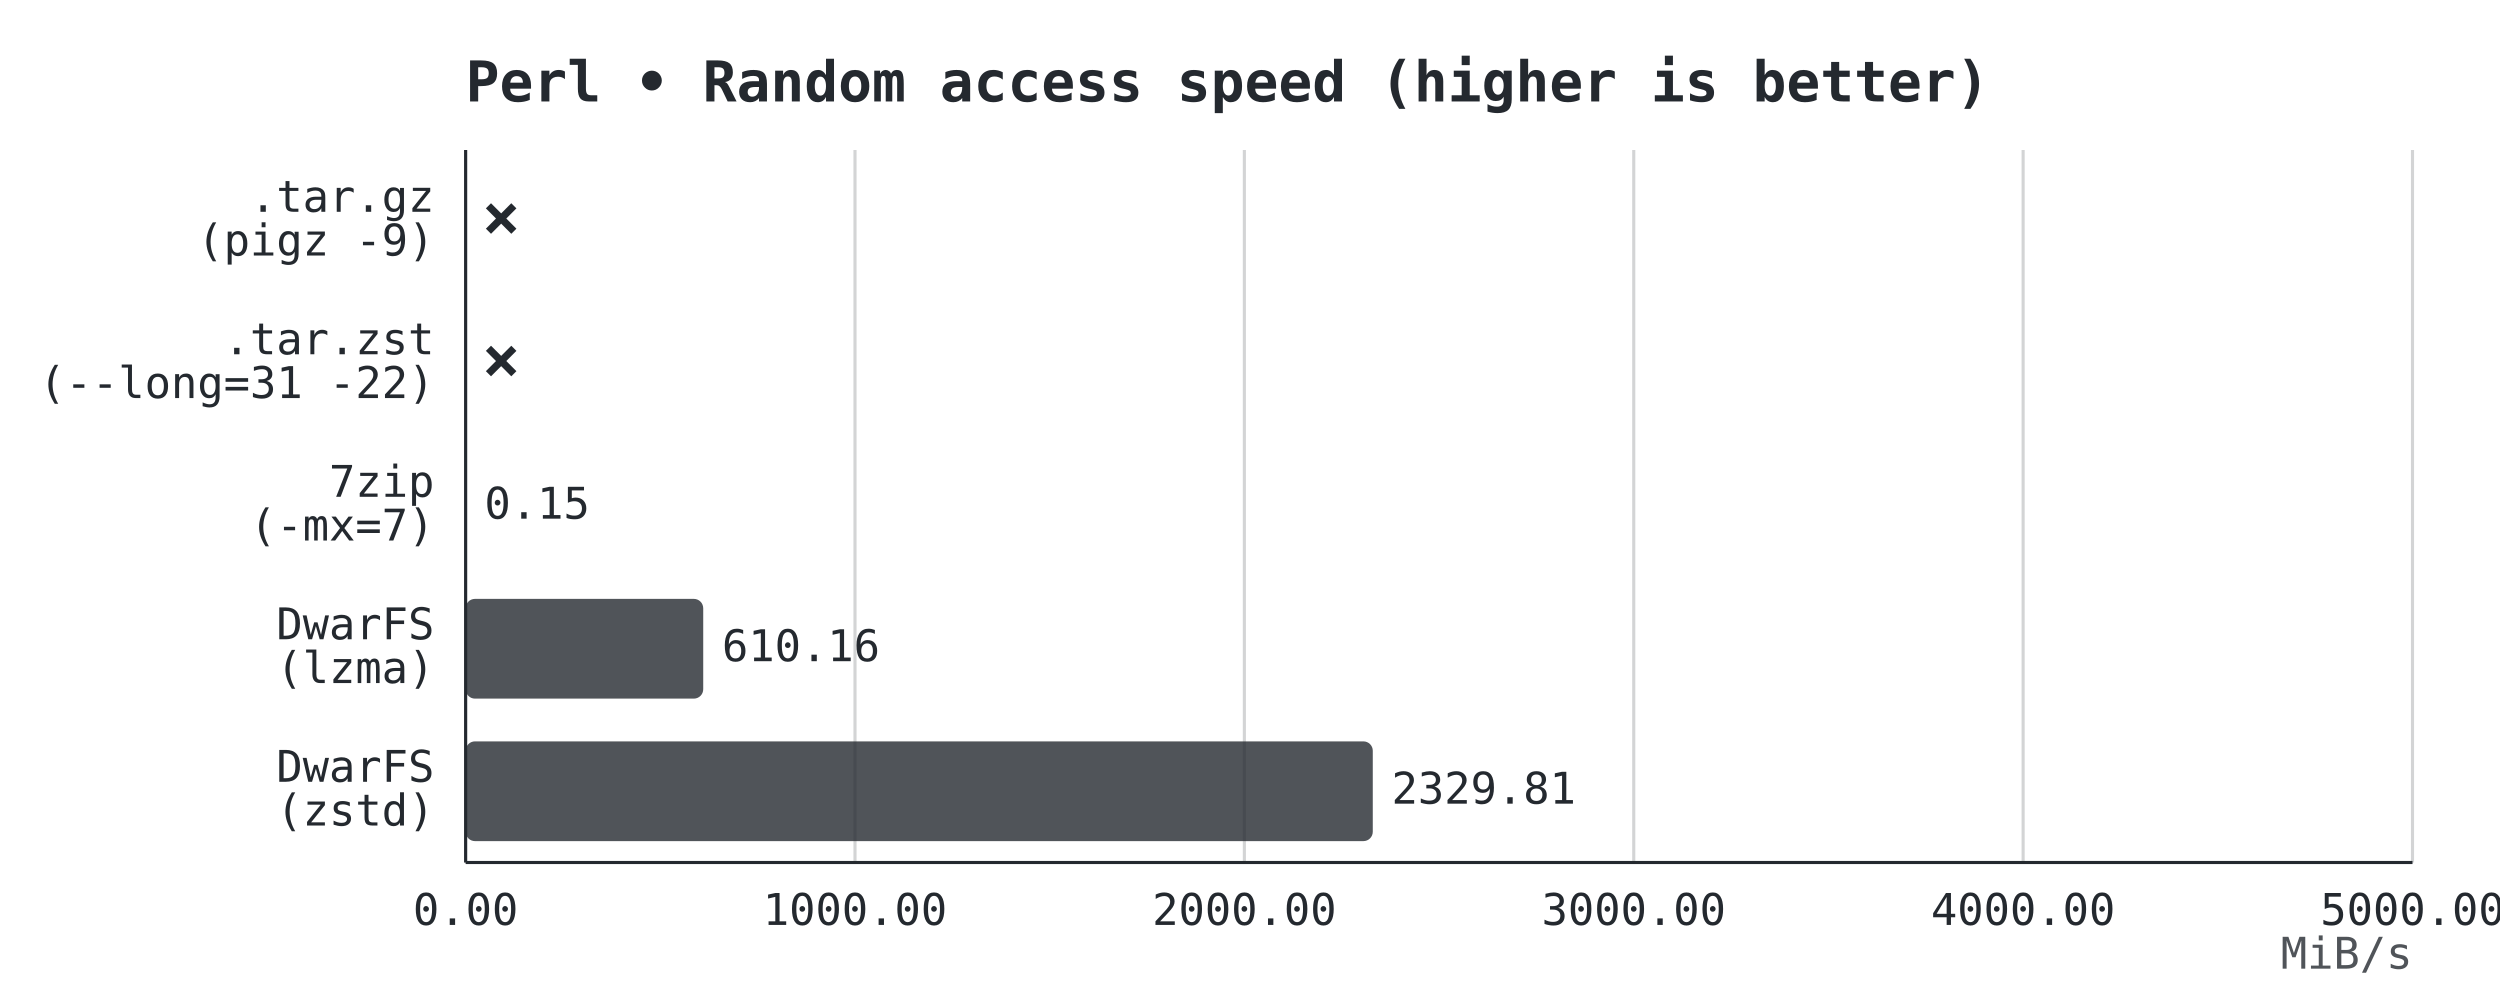
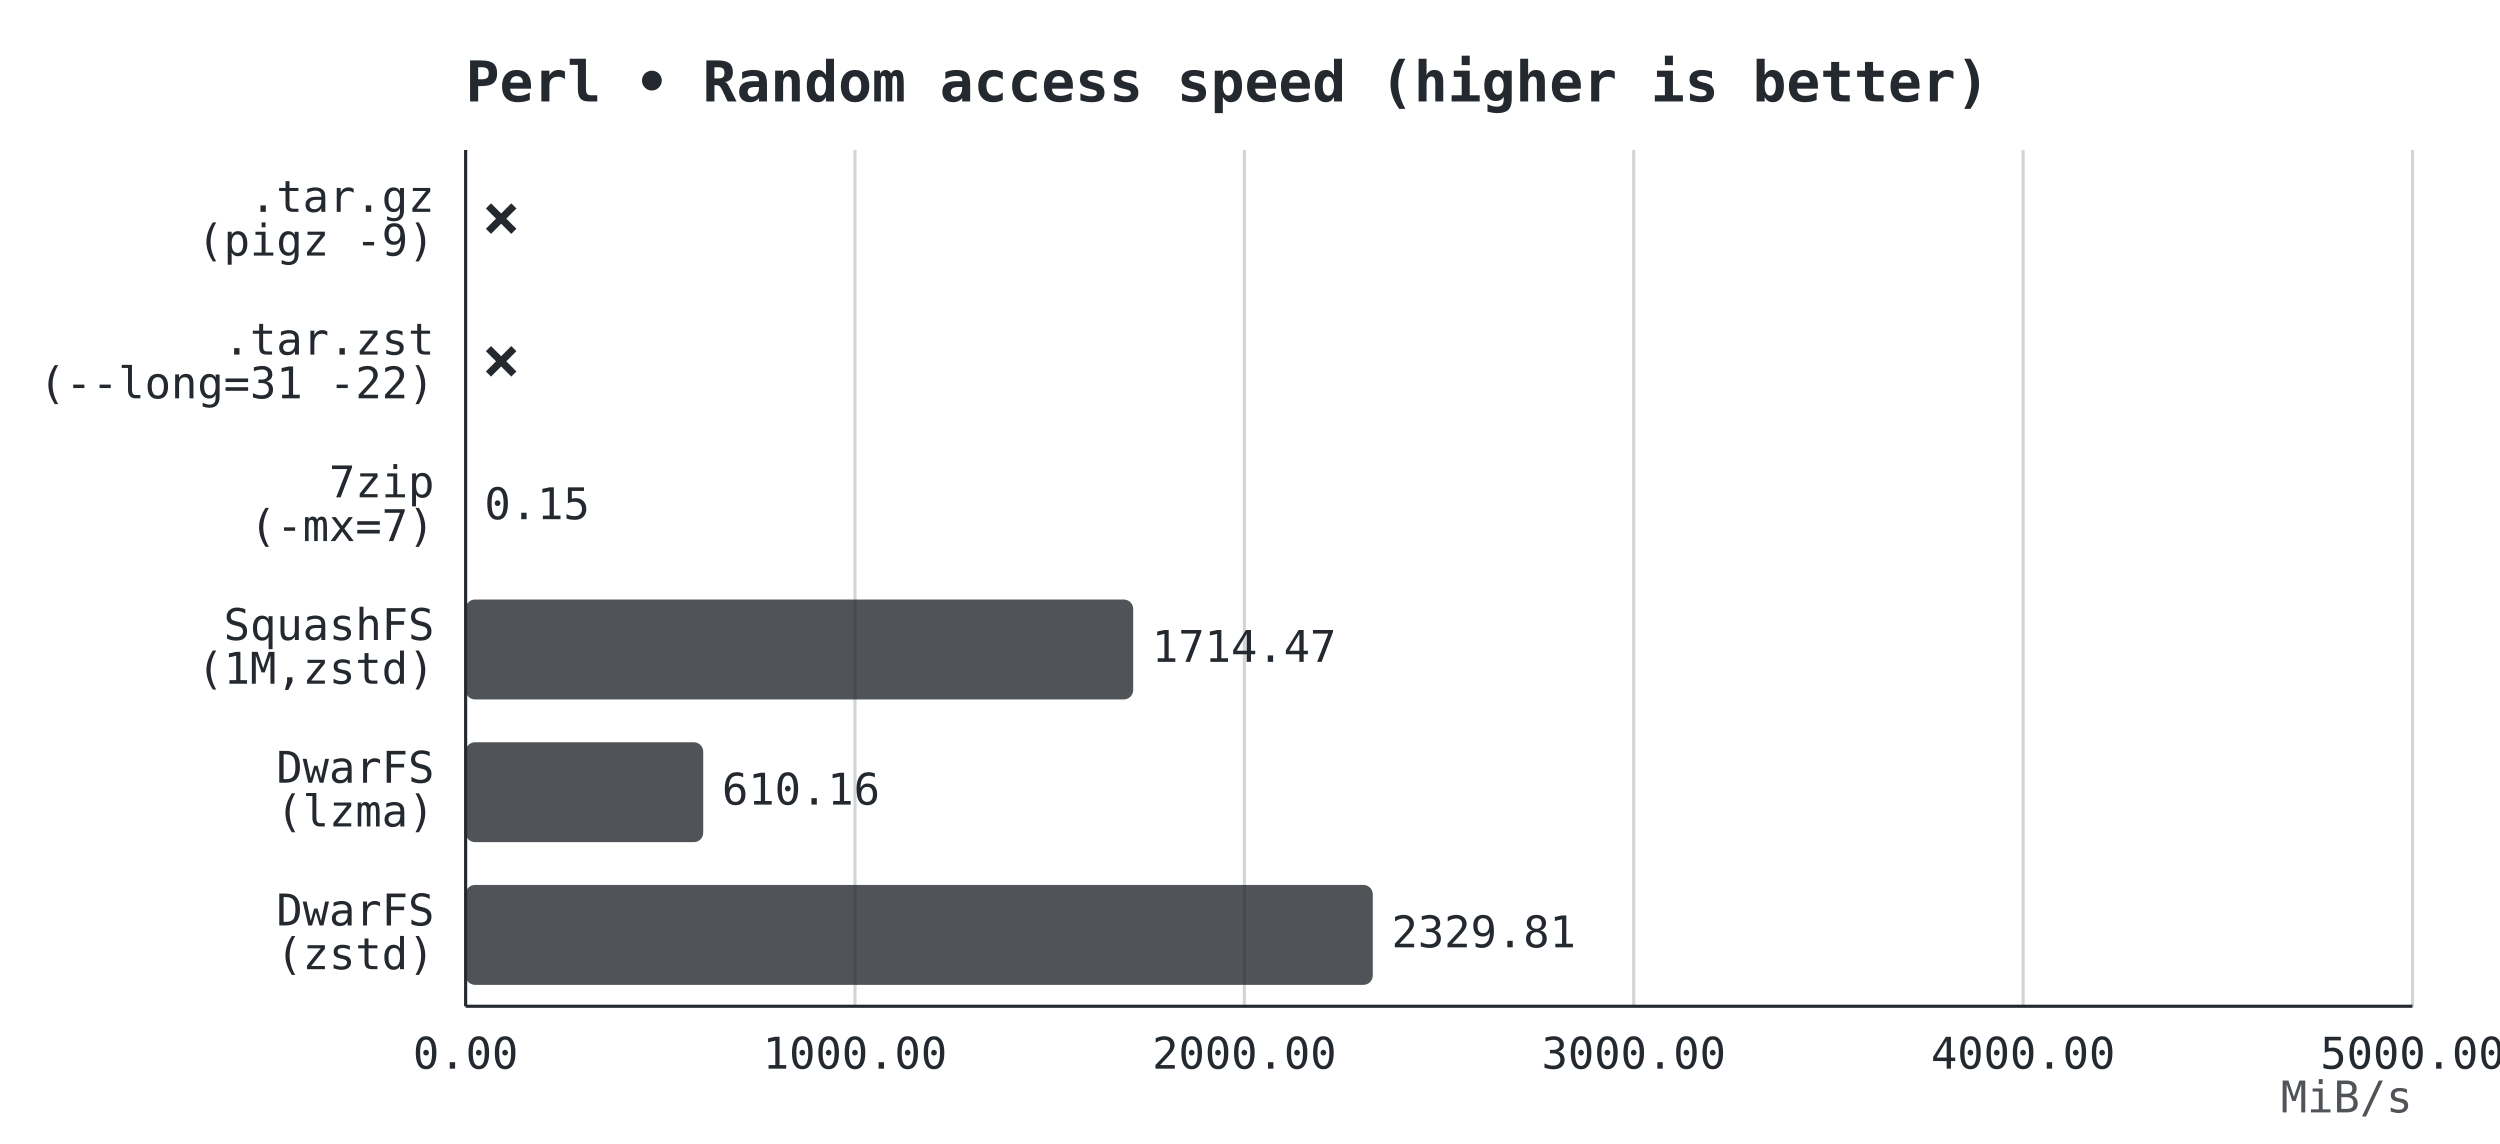
- <svg xmlns="http://www.w3.org/2000/svg" width="800" height="320" viewBox="0 0 800 320" role="img" aria-label="Perl • Random access speed (higher is better)">
+ <svg xmlns="http://www.w3.org/2000/svg" width="800" height="366" viewBox="0 0 800 366" role="img" aria-label="Perl • Random access speed (higher is better)">
  <style>
    :root {
      color: var(--fgColor-default, #24292f);
      font-family: ui-monospace, SFMono-Regular, Menlo, Consolas, monospace;
    }
    @media (prefers-color-scheme: dark) {
      :root { color: var(--fgColor-default, #c9d1d9); }
    }
    .t { fill: currentColor; font-size: 14px; dominant-baseline: middle; }
    .title { font-weight: 600; font-size: 18px; dominant-baseline: hanging; }
    .axis { stroke: currentColor; stroke-width: 1; }
    .grid { stroke: currentColor; stroke-width: 1; opacity: .2; }
    .bar { fill: currentColor; opacity: .8; }
    .unit { opacity: .8; font-size: 14px; }
  </style>
-   <rect x="0" y="0" width="800" height="320" fill="none" />
+   <rect x="0" y="0" width="800" height="366" fill="none" />
  <text x="149" y="20" class="t title">Perl • Random access speed (higher is better)</text>
-   <line x1="149" y1="276" x2="772" y2="276" class="axis" />
-   <line x1="149" y1="48" x2="149" y2="276" class="axis" />
-   <line x1="149.00" y1="48" x2="149.00" y2="276" class="grid" />
-   <text x="149.00" y="292" class="t" text-anchor="middle">0.00</text>
-   <line x1="273.60" y1="48" x2="273.60" y2="276" class="grid" />
-   <text x="273.60" y="292" class="t" text-anchor="middle">1000.00</text>
-   <line x1="398.20" y1="48" x2="398.20" y2="276" class="grid" />
-   <text x="398.20" y="292" class="t" text-anchor="middle">2000.00</text>
-   <line x1="522.80" y1="48" x2="522.80" y2="276" class="grid" />
-   <text x="522.80" y="292" class="t" text-anchor="middle">3000.00</text>
-   <line x1="647.40" y1="48" x2="647.40" y2="276" class="grid" />
-   <text x="647.40" y="292" class="t" text-anchor="middle">4000.00</text>
-   <line x1="772.00" y1="48" x2="772.00" y2="276" class="grid" />
-   <text x="772.00" y="292" class="t" text-anchor="middle">5000.00</text>
-   <text x="772" y="306" class="t unit" text-anchor="end">MiB/s</text>
-   <rect class="bar" x="149.00" y="54.84" width="0.00" height="31.92" rx="3" ry="3" />
-   <text x="139.00" y="63.80" class="t" text-anchor="end">.tar.gz</text>
-   <text x="139.00" y="77.80" class="t" text-anchor="end">(pigz -9)</text>
-   <text x="155.00" y="70.80" class="t">❌</text>
-   <rect class="bar" x="149.00" y="100.44" width="0.00" height="31.92" rx="3" ry="3" />
-   <text x="139.00" y="109.40" class="t" text-anchor="end">.tar.zst</text>
-   <text x="139.00" y="123.40" class="t" text-anchor="end">(--long=31 -22)</text>
-   <text x="155.00" y="116.40" class="t">❌</text>
-   <rect class="bar" x="149.00" y="146.04" width="0.02" height="31.92" rx="3" ry="3" />
-   <text x="139.00" y="155.00" class="t" text-anchor="end">7zip</text>
-   <text x="139.00" y="169.00" class="t" text-anchor="end">(-mx=7)</text>
-   <text x="155.02" y="162.00" class="t">0.15</text>
-   <rect class="bar" x="149.00" y="191.64" width="76.03" height="31.92" rx="3" ry="3" />
-   <text x="139.00" y="200.60" class="t" text-anchor="end">DwarFS</text>
-   <text x="139.00" y="214.60" class="t" text-anchor="end">(lzma)</text>
-   <text x="231.03" y="207.60" class="t">610.16</text>
-   <rect class="bar" x="149.00" y="237.24" width="290.29" height="31.92" rx="3" ry="3" />
-   <text x="139.00" y="246.20" class="t" text-anchor="end">DwarFS</text>
-   <text x="139.00" y="260.20" class="t" text-anchor="end">(zstd)</text>
-   <text x="445.29" y="253.20" class="t">2329.81</text>
+   <line x1="149" y1="322" x2="772" y2="322" class="axis" />
+   <line x1="149" y1="48" x2="149" y2="322" class="axis" />
+   <line x1="149.00" y1="48" x2="149.00" y2="322" class="grid" />
+   <text x="149.00" y="338" class="t" text-anchor="middle">0.00</text>
+   <line x1="273.60" y1="48" x2="273.60" y2="322" class="grid" />
+   <text x="273.60" y="338" class="t" text-anchor="middle">1000.00</text>
+   <line x1="398.20" y1="48" x2="398.20" y2="322" class="grid" />
+   <text x="398.20" y="338" class="t" text-anchor="middle">2000.00</text>
+   <line x1="522.80" y1="48" x2="522.80" y2="322" class="grid" />
+   <text x="522.80" y="338" class="t" text-anchor="middle">3000.00</text>
+   <line x1="647.40" y1="48" x2="647.40" y2="322" class="grid" />
+   <text x="647.40" y="338" class="t" text-anchor="middle">4000.00</text>
+   <line x1="772.00" y1="48" x2="772.00" y2="322" class="grid" />
+   <text x="772.00" y="338" class="t" text-anchor="middle">5000.00</text>
+   <text x="772" y="352" class="t unit" text-anchor="end">MiB/s</text>
+   <rect class="bar" x="149.00" y="54.85" width="0.00" height="31.97" rx="3" ry="3" />
+   <text x="139.00" y="63.83" class="t" text-anchor="end">.tar.gz</text>
+   <text x="139.00" y="77.83" class="t" text-anchor="end">(pigz -9)</text>
+   <text x="155.00" y="70.83" class="t">❌</text>
+   <rect class="bar" x="149.00" y="100.52" width="0.00" height="31.97" rx="3" ry="3" />
+   <text x="139.00" y="109.50" class="t" text-anchor="end">.tar.zst</text>
+   <text x="139.00" y="123.50" class="t" text-anchor="end">(--long=31 -22)</text>
+   <text x="155.00" y="116.50" class="t">❌</text>
+   <rect class="bar" x="149.00" y="146.18" width="0.02" height="31.97" rx="3" ry="3" />
+   <text x="139.00" y="155.17" class="t" text-anchor="end">7zip</text>
+   <text x="139.00" y="169.17" class="t" text-anchor="end">(-mx=7)</text>
+   <text x="155.02" y="162.17" class="t">0.15</text>
+   <rect class="bar" x="149.00" y="191.85" width="213.62" height="31.97" rx="3" ry="3" />
+   <text x="139.00" y="200.83" class="t" text-anchor="end">SquashFS</text>
+   <text x="139.00" y="214.83" class="t" text-anchor="end">(1M,zstd)</text>
+   <text x="368.62" y="207.83" class="t">1714.47</text>
+   <rect class="bar" x="149.00" y="237.52" width="76.03" height="31.97" rx="3" ry="3" />
+   <text x="139.00" y="246.50" class="t" text-anchor="end">DwarFS</text>
+   <text x="139.00" y="260.50" class="t" text-anchor="end">(lzma)</text>
+   <text x="231.03" y="253.50" class="t">610.16</text>
+   <rect class="bar" x="149.00" y="283.18" width="290.29" height="31.97" rx="3" ry="3" />
+   <text x="139.00" y="292.17" class="t" text-anchor="end">DwarFS</text>
+   <text x="139.00" y="306.17" class="t" text-anchor="end">(zstd)</text>
+   <text x="445.29" y="299.17" class="t">2329.81</text>
</svg>
